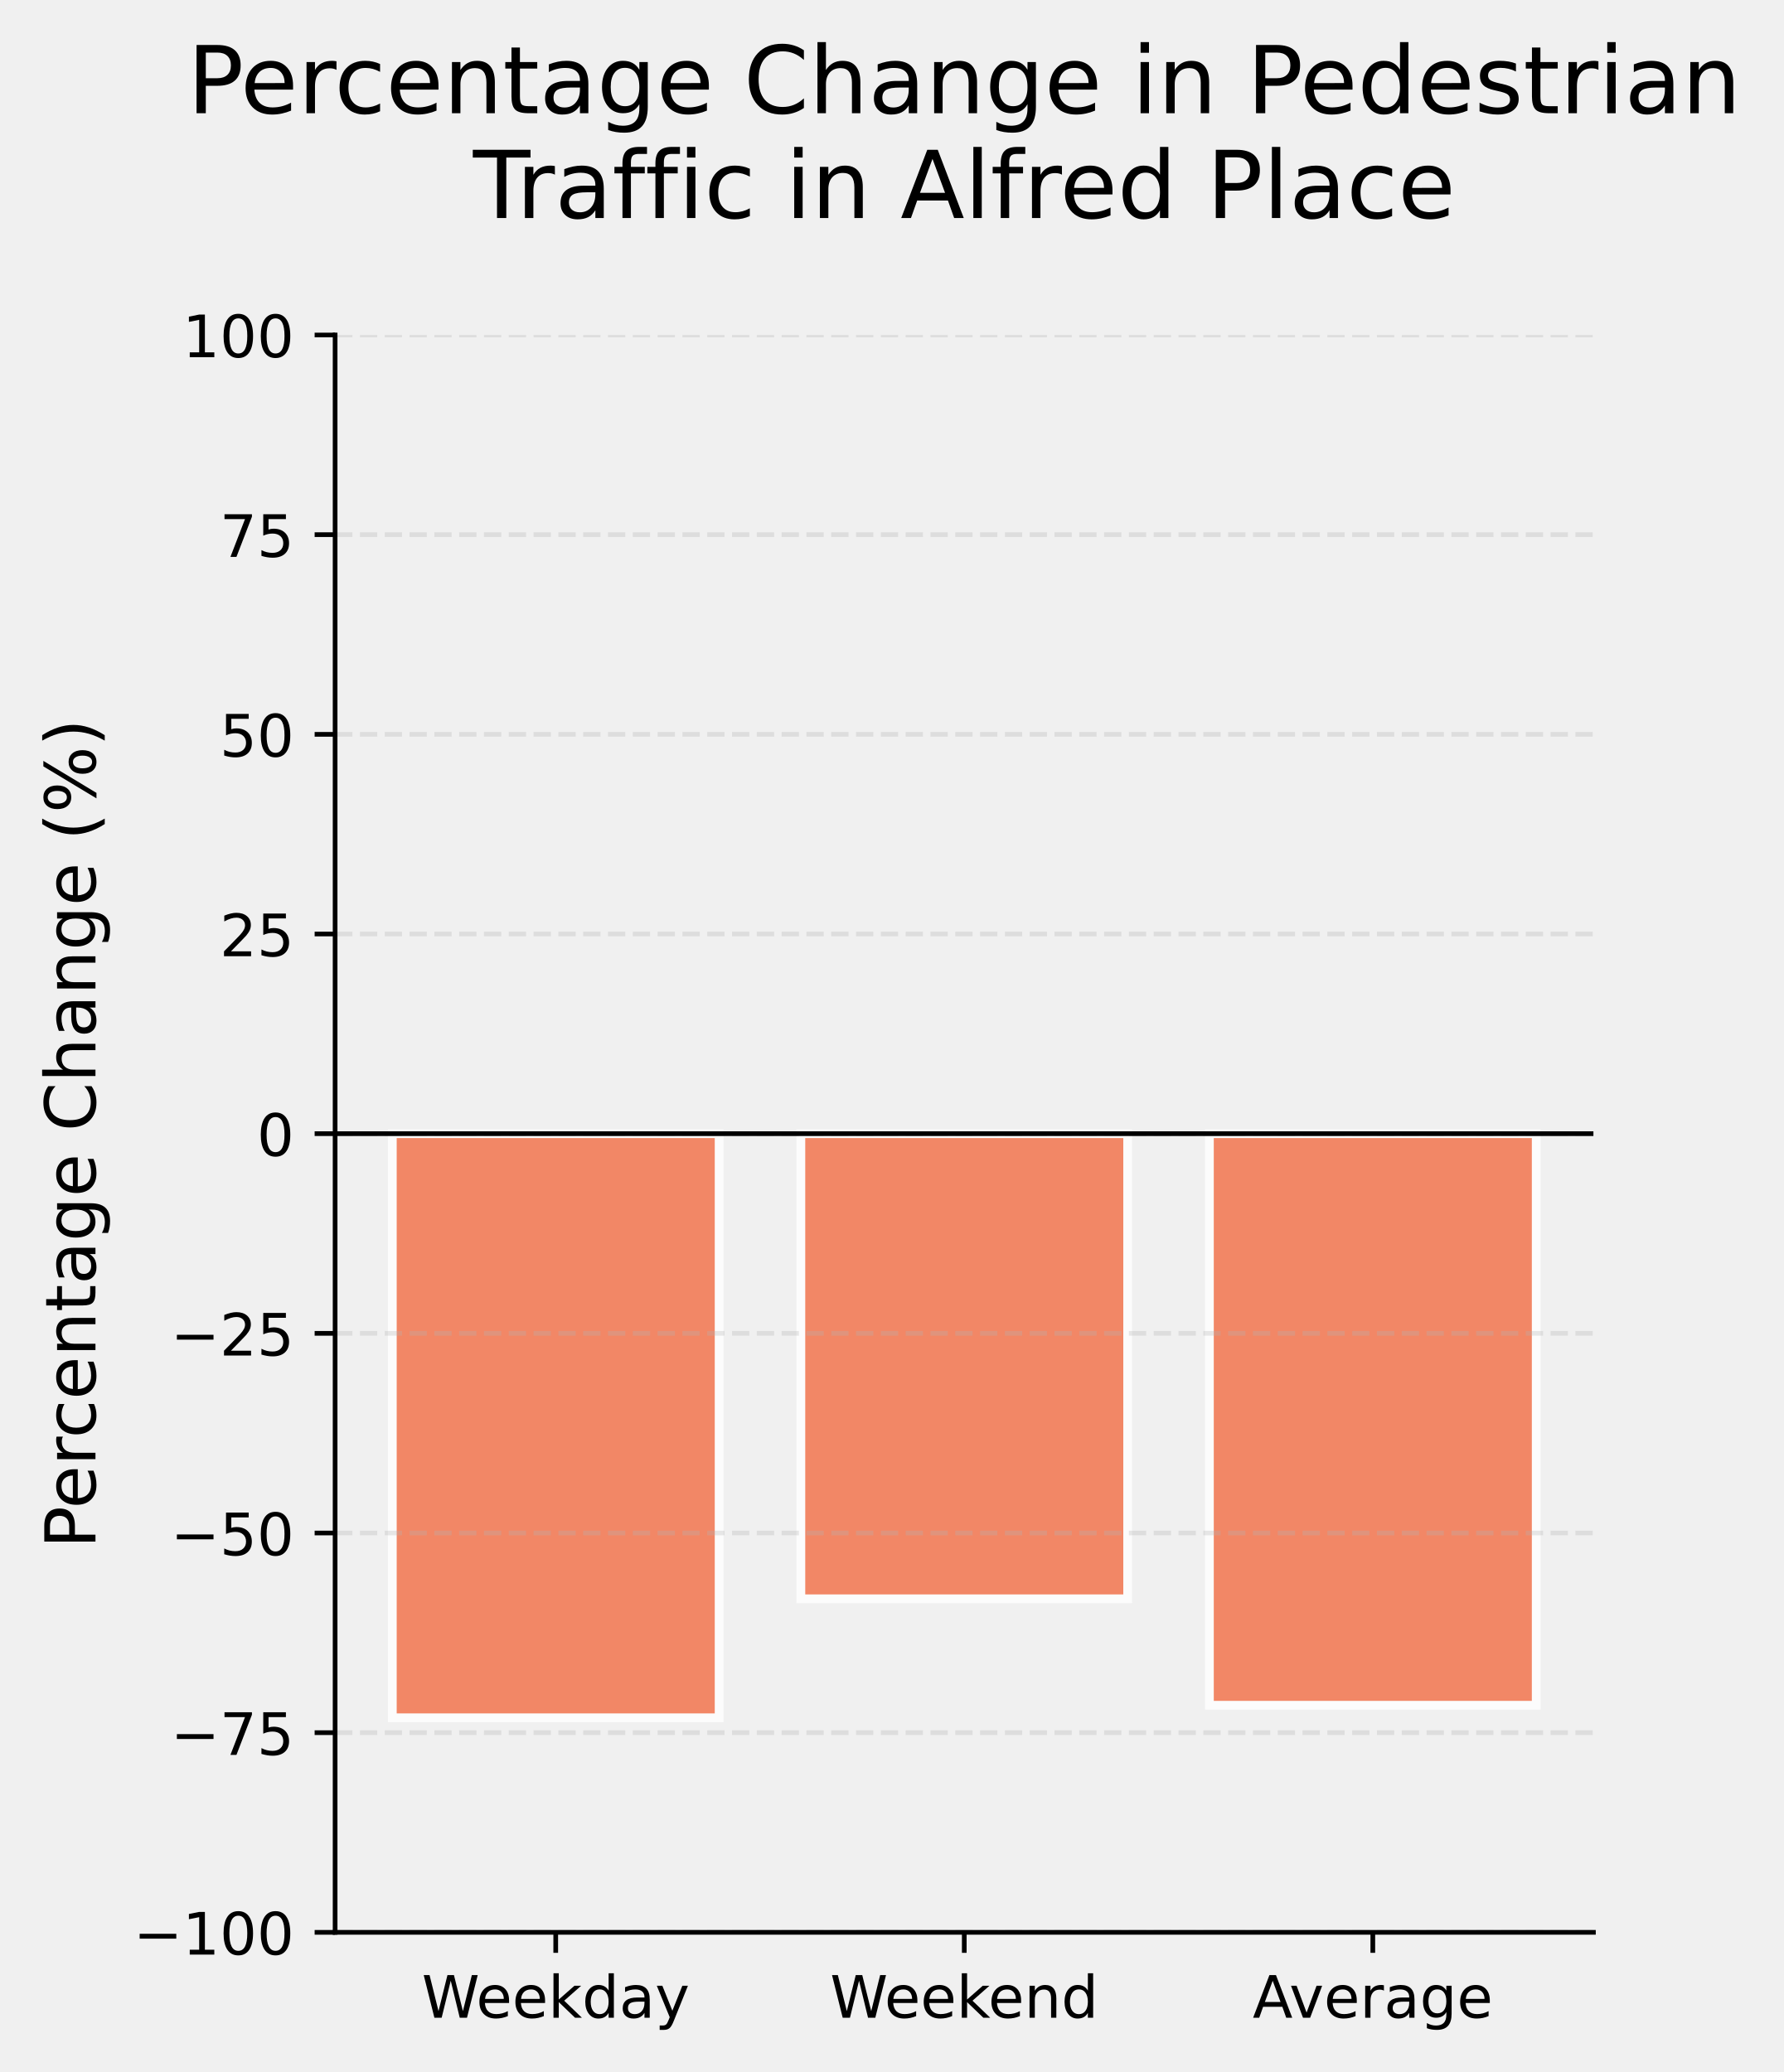
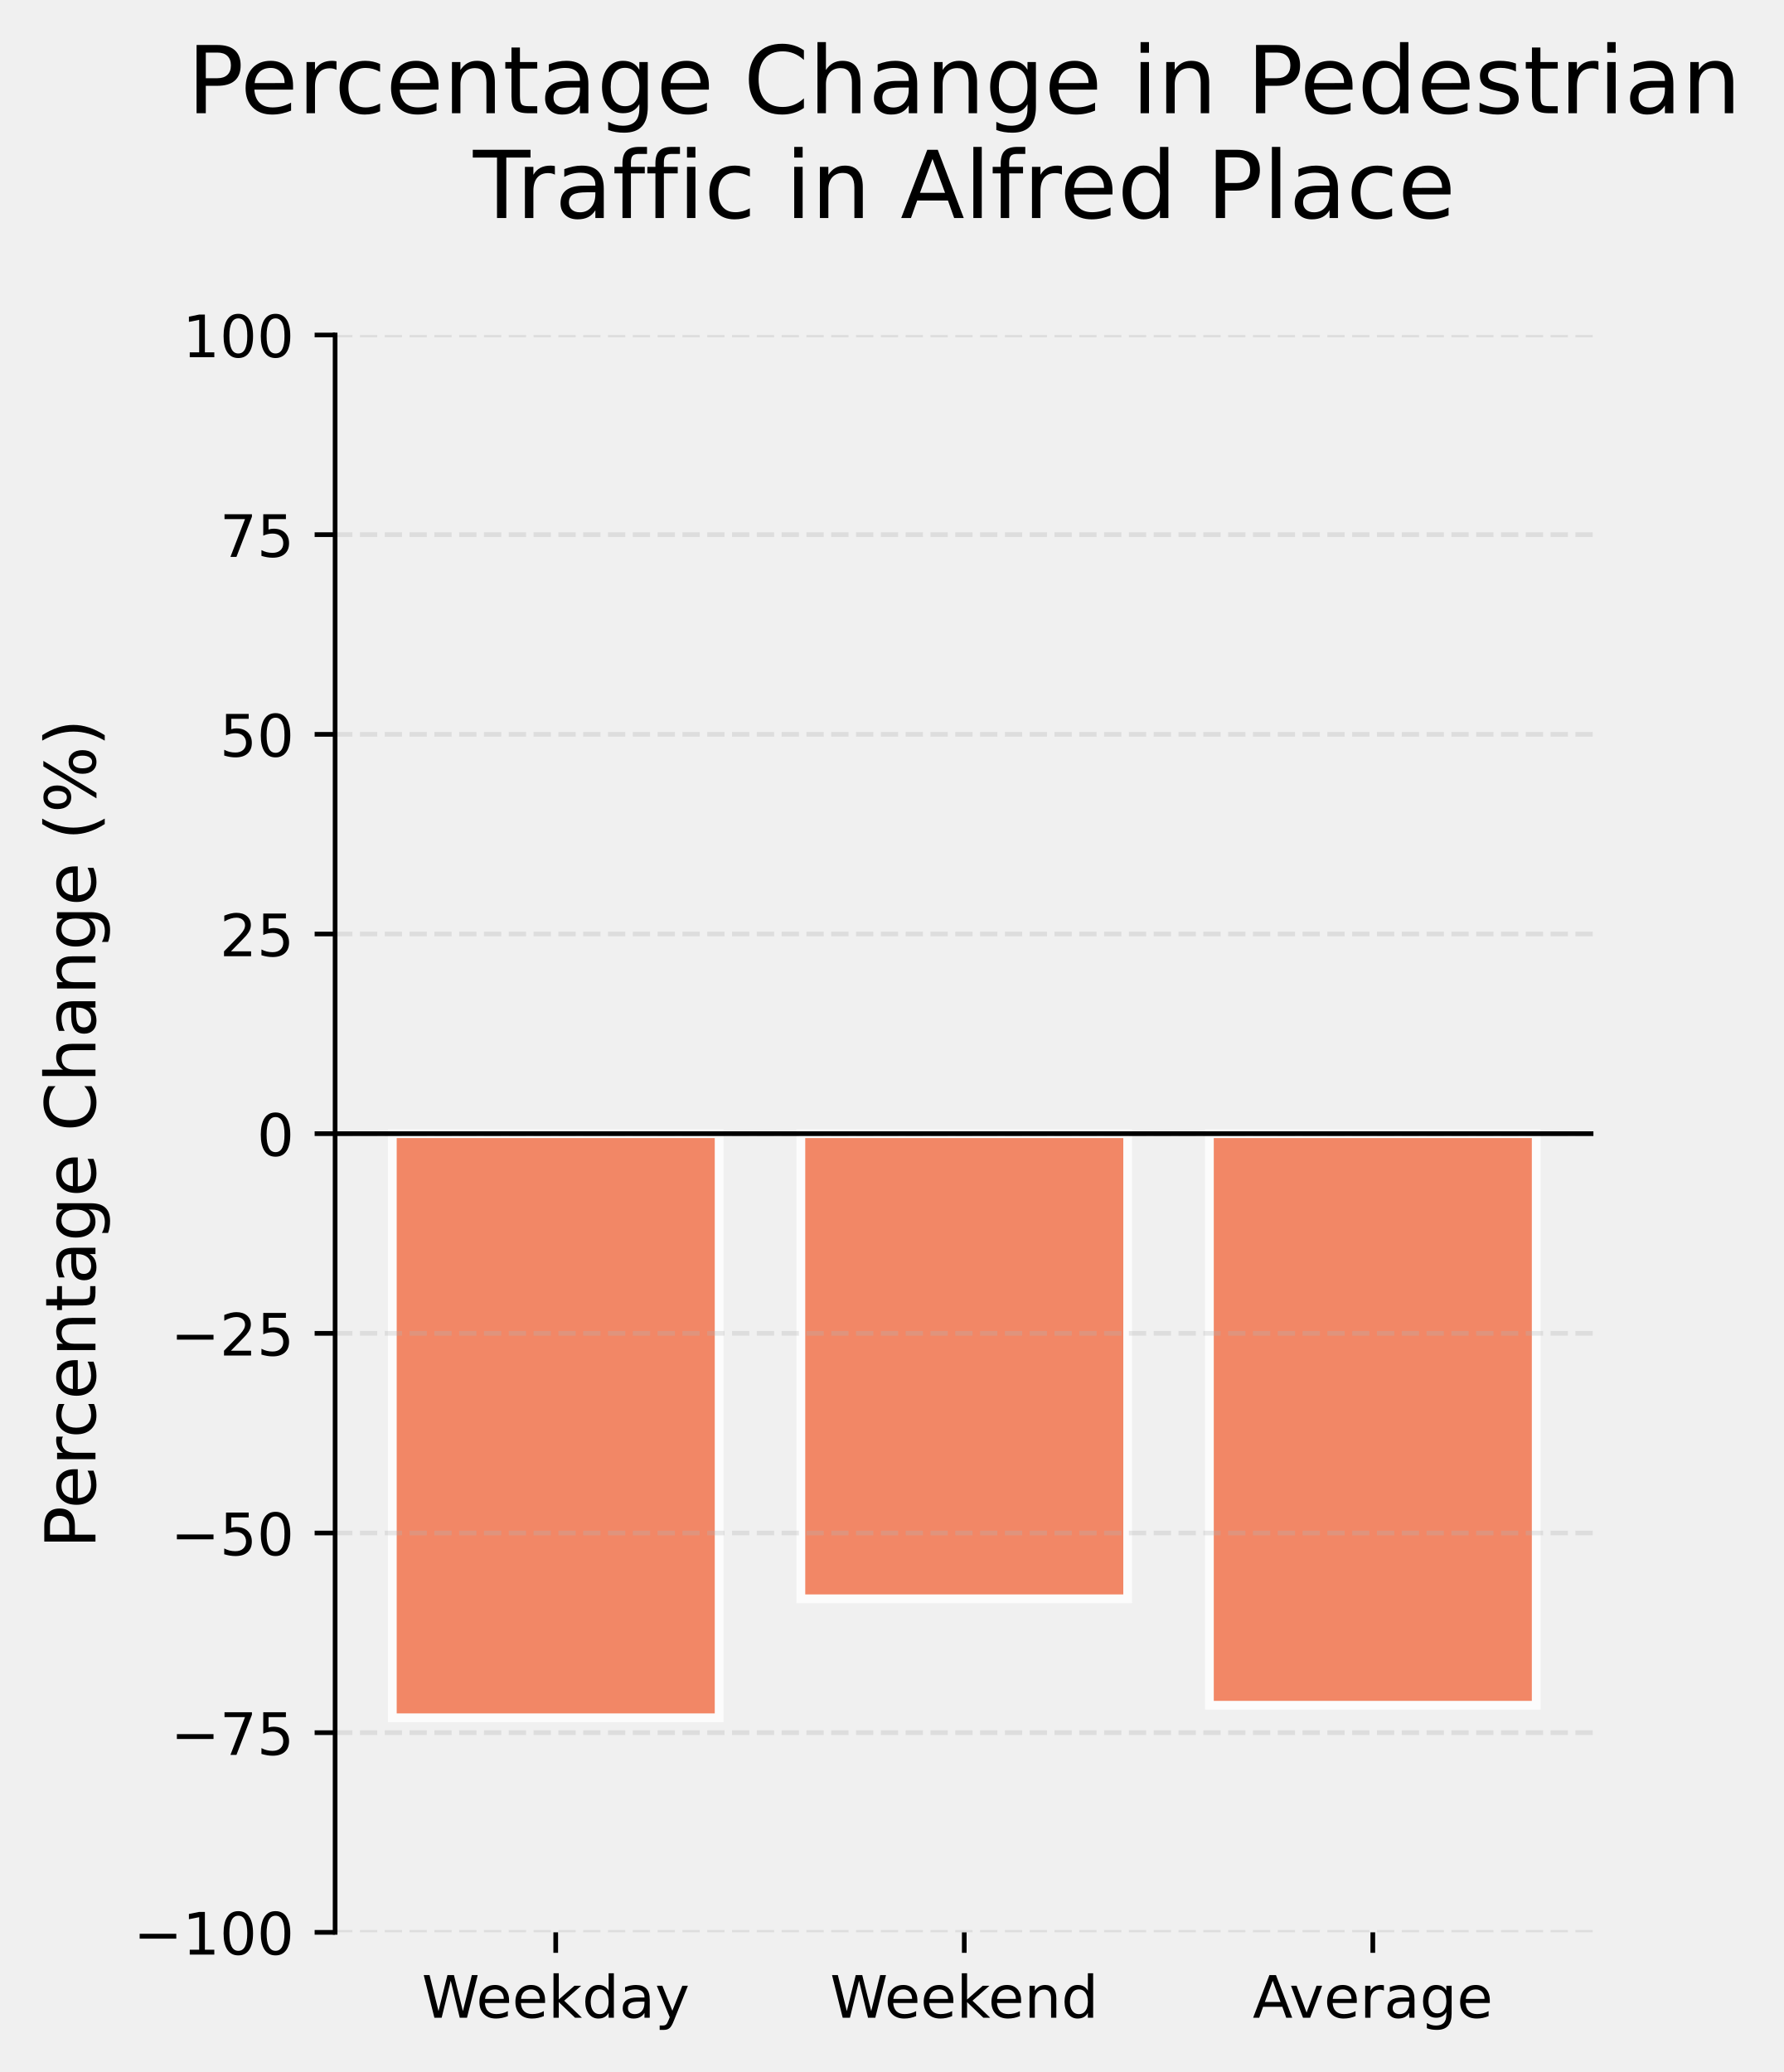
<svg xmlns="http://www.w3.org/2000/svg" xmlns:xlink="http://www.w3.org/1999/xlink" width="304.812pt" height="354.248pt" viewBox="0 0 304.812 354.248" version="1.1">
  <defs>
    <style type="text/css">*{stroke-linejoin: round; stroke-linecap: butt}</style>
  </defs>
  <g id="figure_1">
    <g id="patch_1">
      <path d="M 0 354.248  L 304.812 354.248  L 304.812 0  L 0 0  L 0 354.248  z " style="fill: none" />
    </g>
    <g id="axes_1">
      <g id="patch_2">
        <path d="M 57.281 330.37  L 272.361 330.37  L 272.361 57.274  L 57.281 57.274  L 57.281 330.37  z " style="fill: none" />
      </g>
      <g id="patch_3">
-         <path d="M 67.057 193.822  L 122.922 193.822  L 122.922 293.69  L 67.057 293.69  z " clip-path="url(#pf66adc0261)" style="fill: #f36d43; opacity: 0.8; stroke: #ffffff; stroke-width: 1.5; stroke-linejoin: miter" />
+         <path d="M 67.057 193.822  L 122.922 193.822  L 122.922 293.69  L 67.057 293.69  z " clip-path="url(#pbfdce438bc)" style="fill: #f36d43; opacity: 0.8; stroke: #ffffff; stroke-width: 1.5; stroke-linejoin: miter" />
      </g>
      <g id="patch_4">
-         <path d="M 136.888 193.822  L 192.753 193.822  L 192.753 273.346  L 136.888 273.346  z " clip-path="url(#pf66adc0261)" style="fill: #f36d43; opacity: 0.8; stroke: #ffffff; stroke-width: 1.5; stroke-linejoin: miter" />
+         <path d="M 136.888 193.822  L 192.753 193.822  L 192.753 273.346  L 136.888 273.346  z " clip-path="url(#pbfdce438bc)" style="fill: #f36d43; opacity: 0.8; stroke: #ffffff; stroke-width: 1.5; stroke-linejoin: miter" />
      </g>
      <g id="patch_5">
-         <path d="M 206.72 193.822  L 262.585 193.822  L 262.585 291.548  L 206.72 291.548  z " clip-path="url(#pf66adc0261)" style="fill: #f36d43; opacity: 0.8; stroke: #ffffff; stroke-width: 1.5; stroke-linejoin: miter" />
+         <path d="M 206.72 193.822  L 262.585 193.822  L 262.585 291.548  L 206.72 291.548  z " clip-path="url(#pbfdce438bc)" style="fill: #f36d43; opacity: 0.8; stroke: #ffffff; stroke-width: 1.5; stroke-linejoin: miter" />
      </g>
      <g id="matplotlib.axis_1">
        <g id="xtick_1">
          <g id="line2d_1">
            <defs>
-               <path id="mc193b5beea" d="M 0 0  L 0 3.5  " style="stroke: #000000; stroke-width: 0.8" />
+               <path id="m693cb2dfdc" d="M 0 0  L 0 3.5  " style="stroke: #000000; stroke-width: 0.8" />
            </defs>
            <g>
-               <use xlink:href="#mc193b5beea" x="94.99" y="330.37" style="stroke: #000000; stroke-width: 0.8" />
+               <use xlink:href="#m693cb2dfdc" x="94.99" y="330.37" style="stroke: #000000; stroke-width: 0.8" />
            </g>
          </g>
          <g id="text_1">
            <g transform="translate(72.09368 344.9684) scale(0.1 -0.1)">
              <defs>
                <path id="DejaVuSans-57" d="M 213 4666  L 850 4666  L 1831 722  L 2809 4666  L 3519 4666  L 4500 722  L 5478 4666  L 6119 4666  L 4947 0  L 4153 0  L 3169 4050  L 2175 0  L 1381 0  L 213 4666  z " transform="scale(0.015625)" />
                <path id="DejaVuSans-65" d="M 3597 1894  L 3597 1613  L 953 1613  Q 991 1019 1311 708  Q 1631 397 2203 397  Q 2534 397 2845 478  Q 3156 559 3463 722  L 3463 178  Q 3153 47 2828 -22  Q 2503 -91 2169 -91  Q 1331 -91 842 396  Q 353 884 353 1716  Q 353 2575 817 3079  Q 1281 3584 2069 3584  Q 2775 3584 3186 3129  Q 3597 2675 3597 1894  z M 3022 2063  Q 3016 2534 2758 2815  Q 2500 3097 2075 3097  Q 1594 3097 1305 2825  Q 1016 2553 972 2059  L 3022 2063  z " transform="scale(0.015625)" />
                <path id="DejaVuSans-6b" d="M 581 4863  L 1159 4863  L 1159 1991  L 2875 3500  L 3609 3500  L 1753 1863  L 3688 0  L 2938 0  L 1159 1709  L 1159 0  L 581 0  L 581 4863  z " transform="scale(0.015625)" />
                <path id="DejaVuSans-64" d="M 2906 2969  L 2906 4863  L 3481 4863  L 3481 0  L 2906 0  L 2906 525  Q 2725 213 2448 61  Q 2172 -91 1784 -91  Q 1150 -91 751 415  Q 353 922 353 1747  Q 353 2572 751 3078  Q 1150 3584 1784 3584  Q 2172 3584 2448 3432  Q 2725 3281 2906 2969  z M 947 1747  Q 947 1113 1208 752  Q 1469 391 1925 391  Q 2381 391 2643 752  Q 2906 1113 2906 1747  Q 2906 2381 2643 2742  Q 2381 3103 1925 3103  Q 1469 3103 1208 2742  Q 947 2381 947 1747  z " transform="scale(0.015625)" />
                <path id="DejaVuSans-61" d="M 2194 1759  Q 1497 1759 1228 1600  Q 959 1441 959 1056  Q 959 750 1161 570  Q 1363 391 1709 391  Q 2188 391 2477 730  Q 2766 1069 2766 1631  L 2766 1759  L 2194 1759  z M 3341 1997  L 3341 0  L 2766 0  L 2766 531  Q 2569 213 2275 61  Q 1981 -91 1556 -91  Q 1019 -91 701 211  Q 384 513 384 1019  Q 384 1609 779 1909  Q 1175 2209 1959 2209  L 2766 2209  L 2766 2266  Q 2766 2663 2505 2880  Q 2244 3097 1772 3097  Q 1472 3097 1187 3025  Q 903 2953 641 2809  L 641 3341  Q 956 3463 1253 3523  Q 1550 3584 1831 3584  Q 2591 3584 2966 3190  Q 3341 2797 3341 1997  z " transform="scale(0.015625)" />
                <path id="DejaVuSans-79" d="M 2059 -325  Q 1816 -950 1584 -1140  Q 1353 -1331 966 -1331  L 506 -1331  L 506 -850  L 844 -850  Q 1081 -850 1212 -737  Q 1344 -625 1503 -206  L 1606 56  L 191 3500  L 800 3500  L 1894 763  L 2988 3500  L 3597 3500  L 2059 -325  z " transform="scale(0.015625)" />
              </defs>
              <use xlink:href="#DejaVuSans-57" />
              <use xlink:href="#DejaVuSans-65" transform="translate(93.00195 0)" />
              <use xlink:href="#DejaVuSans-65" transform="translate(154.5254 0)" />
              <use xlink:href="#DejaVuSans-6b" transform="translate(216.0488 0)" />
              <use xlink:href="#DejaVuSans-64" transform="translate(273.959 0)" />
              <use xlink:href="#DejaVuSans-61" transform="translate(337.4355 0)" />
              <use xlink:href="#DejaVuSans-79" transform="translate(398.7148 0)" />
            </g>
          </g>
        </g>
        <g id="xtick_2">
          <g id="line2d_2">
            <g>
-               <use xlink:href="#mc193b5beea" x="164.821" y="330.37" style="stroke: #000000; stroke-width: 0.8" />
+               <use xlink:href="#m693cb2dfdc" x="164.821" y="330.37" style="stroke: #000000; stroke-width: 0.8" />
            </g>
          </g>
          <g id="text_2">
            <g transform="translate(141.8842 344.9684) scale(0.1 -0.1)">
              <defs>
                <path id="DejaVuSans-6e" d="M 3513 2113  L 3513 0  L 2938 0  L 2938 2094  Q 2938 2591 2744 2837  Q 2550 3084 2163 3084  Q 1697 3084 1428 2787  Q 1159 2491 1159 1978  L 1159 0  L 581 0  L 581 3500  L 1159 3500  L 1159 2956  Q 1366 3272 1645 3428  Q 1925 3584 2291 3584  Q 2894 3584 3203 3211  Q 3513 2838 3513 2113  z " transform="scale(0.015625)" />
              </defs>
              <use xlink:href="#DejaVuSans-57" />
              <use xlink:href="#DejaVuSans-65" transform="translate(93.00195 0)" />
              <use xlink:href="#DejaVuSans-65" transform="translate(154.5254 0)" />
              <use xlink:href="#DejaVuSans-6b" transform="translate(216.0488 0)" />
              <use xlink:href="#DejaVuSans-65" transform="translate(270.334 0)" />
              <use xlink:href="#DejaVuSans-6e" transform="translate(331.8574 0)" />
              <use xlink:href="#DejaVuSans-64" transform="translate(395.2363 0)" />
            </g>
          </g>
        </g>
        <g id="xtick_3">
          <g id="line2d_3">
            <g>
-               <use xlink:href="#mc193b5beea" x="234.652" y="330.37" style="stroke: #000000; stroke-width: 0.8" />
+               <use xlink:href="#m693cb2dfdc" x="234.652" y="330.37" style="stroke: #000000; stroke-width: 0.8" />
            </g>
          </g>
          <g id="text_3">
            <g transform="translate(214.1193 344.9684) scale(0.1 -0.1)">
              <defs>
                <path id="DejaVuSans-41" d="M 2188 4044  L 1331 1722  L 3047 1722  L 2188 4044  z M 1831 4666  L 2547 4666  L 4325 0  L 3669 0  L 3244 1197  L 1141 1197  L 716 0  L 50 0  L 1831 4666  z " transform="scale(0.015625)" />
                <path id="DejaVuSans-76" d="M 191 3500  L 800 3500  L 1894 563  L 2988 3500  L 3597 3500  L 2284 0  L 1503 0  L 191 3500  z " transform="scale(0.015625)" />
                <path id="DejaVuSans-72" d="M 2631 2963  Q 2534 3019 2420 3045  Q 2306 3072 2169 3072  Q 1681 3072 1420 2755  Q 1159 2438 1159 1844  L 1159 0  L 581 0  L 581 3500  L 1159 3500  L 1159 2956  Q 1341 3275 1631 3429  Q 1922 3584 2338 3584  Q 2397 3584 2469 3576  Q 2541 3569 2628 3553  L 2631 2963  z " transform="scale(0.015625)" />
                <path id="DejaVuSans-67" d="M 2906 1791  Q 2906 2416 2648 2759  Q 2391 3103 1925 3103  Q 1463 3103 1205 2759  Q 947 2416 947 1791  Q 947 1169 1205 825  Q 1463 481 1925 481  Q 2391 481 2648 825  Q 2906 1169 2906 1791  z M 3481 434  Q 3481 -459 3084 -895  Q 2688 -1331 1869 -1331  Q 1566 -1331 1297 -1286  Q 1028 -1241 775 -1147  L 775 -588  Q 1028 -725 1275 -790  Q 1522 -856 1778 -856  Q 2344 -856 2625 -561  Q 2906 -266 2906 331  L 2906 616  Q 2728 306 2450 153  Q 2172 0 1784 0  Q 1141 0 747 490  Q 353 981 353 1791  Q 353 2603 747 3093  Q 1141 3584 1784 3584  Q 2172 3584 2450 3431  Q 2728 3278 2906 2969  L 2906 3500  L 3481 3500  L 3481 434  z " transform="scale(0.015625)" />
              </defs>
              <use xlink:href="#DejaVuSans-41" />
              <use xlink:href="#DejaVuSans-76" transform="translate(62.5332 0)" />
              <use xlink:href="#DejaVuSans-65" transform="translate(121.7129 0)" />
              <use xlink:href="#DejaVuSans-72" transform="translate(183.2363 0)" />
              <use xlink:href="#DejaVuSans-61" transform="translate(224.3496 0)" />
              <use xlink:href="#DejaVuSans-67" transform="translate(285.6289 0)" />
              <use xlink:href="#DejaVuSans-65" transform="translate(349.1055 0)" />
            </g>
          </g>
        </g>
      </g>
      <g id="matplotlib.axis_2">
        <g id="ytick_1">
          <g id="line2d_4">
-             <path d="M 57.281 330.37  L 272.361 330.37  " clip-path="url(#pf66adc0261)" style="fill: none; stroke-dasharray: 2.96,1.28; stroke-dashoffset: 0; stroke: #b0b0b0; stroke-opacity: 0.3; stroke-width: 0.8" />
+             <path d="M 57.281 330.37  L 272.361 330.37  " clip-path="url(#pbfdce438bc)" style="fill: none; stroke-dasharray: 2.96,1.28; stroke-dashoffset: 0; stroke: #b0b0b0; stroke-opacity: 0.3; stroke-width: 0.8" />
          </g>
          <g id="line2d_5">
            <defs>
-               <path id="maff945641f" d="M 0 0  L -3.5 0  " style="stroke: #000000; stroke-width: 0.8" />
+               <path id="mf4e5be7bed" d="M 0 0  L -3.5 0  " style="stroke: #000000; stroke-width: 0.8" />
            </defs>
            <g>
-               <use xlink:href="#maff945641f" x="57.281" y="330.37" style="stroke: #000000; stroke-width: 0.8" />
+               <use xlink:href="#mf4e5be7bed" x="57.281" y="330.37" style="stroke: #000000; stroke-width: 0.8" />
            </g>
          </g>
          <g id="text_4">
            <g transform="translate(22.81375 334.1692) scale(0.1 -0.1)">
              <defs>
                <path id="DejaVuSans-2212" d="M 678 2272  L 4684 2272  L 4684 1741  L 678 1741  L 678 2272  z " transform="scale(0.015625)" />
                <path id="DejaVuSans-31" d="M 794 531  L 1825 531  L 1825 4091  L 703 3866  L 703 4441  L 1819 4666  L 2450 4666  L 2450 531  L 3481 531  L 3481 0  L 794 0  L 794 531  z " transform="scale(0.015625)" />
                <path id="DejaVuSans-30" d="M 2034 4250  Q 1547 4250 1301 3770  Q 1056 3291 1056 2328  Q 1056 1369 1301 889  Q 1547 409 2034 409  Q 2525 409 2770 889  Q 3016 1369 3016 2328  Q 3016 3291 2770 3770  Q 2525 4250 2034 4250  z M 2034 4750  Q 2819 4750 3233 4129  Q 3647 3509 3647 2328  Q 3647 1150 3233 529  Q 2819 -91 2034 -91  Q 1250 -91 836 529  Q 422 1150 422 2328  Q 422 3509 836 4129  Q 1250 4750 2034 4750  z " transform="scale(0.015625)" />
              </defs>
              <use xlink:href="#DejaVuSans-2212" />
              <use xlink:href="#DejaVuSans-31" transform="translate(83.78906 0)" />
              <use xlink:href="#DejaVuSans-30" transform="translate(147.4121 0)" />
              <use xlink:href="#DejaVuSans-30" transform="translate(211.0352 0)" />
            </g>
          </g>
        </g>
        <g id="ytick_2">
          <g id="line2d_6">
-             <path d="M 57.281 296.233  L 272.361 296.233  " clip-path="url(#pf66adc0261)" style="fill: none; stroke-dasharray: 2.96,1.28; stroke-dashoffset: 0; stroke: #b0b0b0; stroke-opacity: 0.3; stroke-width: 0.8" />
+             <path d="M 57.281 296.233  L 272.361 296.233  " clip-path="url(#pbfdce438bc)" style="fill: none; stroke-dasharray: 2.96,1.28; stroke-dashoffset: 0; stroke: #b0b0b0; stroke-opacity: 0.3; stroke-width: 0.8" />
          </g>
          <g id="line2d_7">
            <g>
-               <use xlink:href="#maff945641f" x="57.281" y="296.233" style="stroke: #000000; stroke-width: 0.8" />
+               <use xlink:href="#mf4e5be7bed" x="57.281" y="296.233" style="stroke: #000000; stroke-width: 0.8" />
            </g>
          </g>
          <g id="text_5">
            <g transform="translate(29.17625 300.0322) scale(0.1 -0.1)">
              <defs>
                <path id="DejaVuSans-37" d="M 525 4666  L 3525 4666  L 3525 4397  L 1831 0  L 1172 0  L 2766 4134  L 525 4134  L 525 4666  z " transform="scale(0.015625)" />
                <path id="DejaVuSans-35" d="M 691 4666  L 3169 4666  L 3169 4134  L 1269 4134  L 1269 2991  Q 1406 3038 1543 3061  Q 1681 3084 1819 3084  Q 2600 3084 3056 2656  Q 3513 2228 3513 1497  Q 3513 744 3044 326  Q 2575 -91 1722 -91  Q 1428 -91 1123 -41  Q 819 9 494 109  L 494 744  Q 775 591 1075 516  Q 1375 441 1709 441  Q 2250 441 2565 725  Q 2881 1009 2881 1497  Q 2881 1984 2565 2268  Q 2250 2553 1709 2553  Q 1456 2553 1204 2497  Q 953 2441 691 2322  L 691 4666  z " transform="scale(0.015625)" />
              </defs>
              <use xlink:href="#DejaVuSans-2212" />
              <use xlink:href="#DejaVuSans-37" transform="translate(83.78906 0)" />
              <use xlink:href="#DejaVuSans-35" transform="translate(147.4121 0)" />
            </g>
          </g>
        </g>
        <g id="ytick_3">
          <g id="line2d_8">
-             <path d="M 57.281 262.096  L 272.361 262.096  " clip-path="url(#pf66adc0261)" style="fill: none; stroke-dasharray: 2.96,1.28; stroke-dashoffset: 0; stroke: #b0b0b0; stroke-opacity: 0.3; stroke-width: 0.8" />
+             <path d="M 57.281 262.096  L 272.361 262.096  " clip-path="url(#pbfdce438bc)" style="fill: none; stroke-dasharray: 2.96,1.28; stroke-dashoffset: 0; stroke: #b0b0b0; stroke-opacity: 0.3; stroke-width: 0.8" />
          </g>
          <g id="line2d_9">
            <g>
-               <use xlink:href="#maff945641f" x="57.281" y="262.096" style="stroke: #000000; stroke-width: 0.8" />
+               <use xlink:href="#mf4e5be7bed" x="57.281" y="262.096" style="stroke: #000000; stroke-width: 0.8" />
            </g>
          </g>
          <g id="text_6">
            <g transform="translate(29.17625 265.8952) scale(0.1 -0.1)">
              <use xlink:href="#DejaVuSans-2212" />
              <use xlink:href="#DejaVuSans-35" transform="translate(83.78906 0)" />
              <use xlink:href="#DejaVuSans-30" transform="translate(147.4121 0)" />
            </g>
          </g>
        </g>
        <g id="ytick_4">
          <g id="line2d_10">
-             <path d="M 57.281 227.959  L 272.361 227.959  " clip-path="url(#pf66adc0261)" style="fill: none; stroke-dasharray: 2.96,1.28; stroke-dashoffset: 0; stroke: #b0b0b0; stroke-opacity: 0.3; stroke-width: 0.8" />
+             <path d="M 57.281 227.959  L 272.361 227.959  " clip-path="url(#pbfdce438bc)" style="fill: none; stroke-dasharray: 2.96,1.28; stroke-dashoffset: 0; stroke: #b0b0b0; stroke-opacity: 0.3; stroke-width: 0.8" />
          </g>
          <g id="line2d_11">
            <g>
-               <use xlink:href="#maff945641f" x="57.281" y="227.959" style="stroke: #000000; stroke-width: 0.8" />
+               <use xlink:href="#mf4e5be7bed" x="57.281" y="227.959" style="stroke: #000000; stroke-width: 0.8" />
            </g>
          </g>
          <g id="text_7">
            <g transform="translate(29.17625 231.7582) scale(0.1 -0.1)">
              <defs>
                <path id="DejaVuSans-32" d="M 1228 531  L 3431 531  L 3431 0  L 469 0  L 469 531  Q 828 903 1448 1529  Q 2069 2156 2228 2338  Q 2531 2678 2651 2914  Q 2772 3150 2772 3378  Q 2772 3750 2511 3984  Q 2250 4219 1831 4219  Q 1534 4219 1204 4116  Q 875 4013 500 3803  L 500 4441  Q 881 4594 1212 4672  Q 1544 4750 1819 4750  Q 2544 4750 2975 4387  Q 3406 4025 3406 3419  Q 3406 3131 3298 2873  Q 3191 2616 2906 2266  Q 2828 2175 2409 1742  Q 1991 1309 1228 531  z " transform="scale(0.015625)" />
              </defs>
              <use xlink:href="#DejaVuSans-2212" />
              <use xlink:href="#DejaVuSans-32" transform="translate(83.78906 0)" />
              <use xlink:href="#DejaVuSans-35" transform="translate(147.4121 0)" />
            </g>
          </g>
        </g>
        <g id="ytick_5">
          <g id="line2d_12">
-             <path d="M 57.281 193.822  L 272.361 193.822  " clip-path="url(#pf66adc0261)" style="fill: none; stroke-dasharray: 2.96,1.28; stroke-dashoffset: 0; stroke: #b0b0b0; stroke-opacity: 0.3; stroke-width: 0.8" />
+             <path d="M 57.281 193.822  L 272.361 193.822  " clip-path="url(#pbfdce438bc)" style="fill: none; stroke-dasharray: 2.96,1.28; stroke-dashoffset: 0; stroke: #b0b0b0; stroke-opacity: 0.3; stroke-width: 0.8" />
          </g>
          <g id="line2d_13">
            <g>
-               <use xlink:href="#maff945641f" x="57.281" y="193.822" style="stroke: #000000; stroke-width: 0.8" />
+               <use xlink:href="#mf4e5be7bed" x="57.281" y="193.822" style="stroke: #000000; stroke-width: 0.8" />
            </g>
          </g>
          <g id="text_8">
            <g transform="translate(43.91844 197.6212) scale(0.1 -0.1)">
              <use xlink:href="#DejaVuSans-30" />
            </g>
          </g>
        </g>
        <g id="ytick_6">
          <g id="line2d_14">
-             <path d="M 57.281 159.685  L 272.361 159.685  " clip-path="url(#pf66adc0261)" style="fill: none; stroke-dasharray: 2.96,1.28; stroke-dashoffset: 0; stroke: #b0b0b0; stroke-opacity: 0.3; stroke-width: 0.8" />
+             <path d="M 57.281 159.685  L 272.361 159.685  " clip-path="url(#pbfdce438bc)" style="fill: none; stroke-dasharray: 2.96,1.28; stroke-dashoffset: 0; stroke: #b0b0b0; stroke-opacity: 0.3; stroke-width: 0.8" />
          </g>
          <g id="line2d_15">
            <g>
-               <use xlink:href="#maff945641f" x="57.281" y="159.685" style="stroke: #000000; stroke-width: 0.8" />
+               <use xlink:href="#mf4e5be7bed" x="57.281" y="159.685" style="stroke: #000000; stroke-width: 0.8" />
            </g>
          </g>
          <g id="text_9">
            <g transform="translate(37.55594 163.4842) scale(0.1 -0.1)">
              <use xlink:href="#DejaVuSans-32" />
              <use xlink:href="#DejaVuSans-35" transform="translate(63.62305 0)" />
            </g>
          </g>
        </g>
        <g id="ytick_7">
          <g id="line2d_16">
-             <path d="M 57.281 125.548  L 272.361 125.548  " clip-path="url(#pf66adc0261)" style="fill: none; stroke-dasharray: 2.96,1.28; stroke-dashoffset: 0; stroke: #b0b0b0; stroke-opacity: 0.3; stroke-width: 0.8" />
+             <path d="M 57.281 125.548  L 272.361 125.548  " clip-path="url(#pbfdce438bc)" style="fill: none; stroke-dasharray: 2.96,1.28; stroke-dashoffset: 0; stroke: #b0b0b0; stroke-opacity: 0.3; stroke-width: 0.8" />
          </g>
          <g id="line2d_17">
            <g>
-               <use xlink:href="#maff945641f" x="57.281" y="125.548" style="stroke: #000000; stroke-width: 0.8" />
+               <use xlink:href="#mf4e5be7bed" x="57.281" y="125.548" style="stroke: #000000; stroke-width: 0.8" />
            </g>
          </g>
          <g id="text_10">
            <g transform="translate(37.55594 129.3472) scale(0.1 -0.1)">
              <use xlink:href="#DejaVuSans-35" />
              <use xlink:href="#DejaVuSans-30" transform="translate(63.62305 0)" />
            </g>
          </g>
        </g>
        <g id="ytick_8">
          <g id="line2d_18">
-             <path d="M 57.281 91.411  L 272.361 91.411  " clip-path="url(#pf66adc0261)" style="fill: none; stroke-dasharray: 2.96,1.28; stroke-dashoffset: 0; stroke: #b0b0b0; stroke-opacity: 0.3; stroke-width: 0.8" />
+             <path d="M 57.281 91.411  L 272.361 91.411  " clip-path="url(#pbfdce438bc)" style="fill: none; stroke-dasharray: 2.96,1.28; stroke-dashoffset: 0; stroke: #b0b0b0; stroke-opacity: 0.3; stroke-width: 0.8" />
          </g>
          <g id="line2d_19">
            <g>
-               <use xlink:href="#maff945641f" x="57.281" y="91.411" style="stroke: #000000; stroke-width: 0.8" />
+               <use xlink:href="#mf4e5be7bed" x="57.281" y="91.411" style="stroke: #000000; stroke-width: 0.8" />
            </g>
          </g>
          <g id="text_11">
            <g transform="translate(37.55594 95.21022) scale(0.1 -0.1)">
              <use xlink:href="#DejaVuSans-37" />
              <use xlink:href="#DejaVuSans-35" transform="translate(63.62305 0)" />
            </g>
          </g>
        </g>
        <g id="ytick_9">
          <g id="line2d_20">
-             <path d="M 57.281 57.274  L 272.361 57.274  " clip-path="url(#pf66adc0261)" style="fill: none; stroke-dasharray: 2.96,1.28; stroke-dashoffset: 0; stroke: #b0b0b0; stroke-opacity: 0.3; stroke-width: 0.8" />
+             <path d="M 57.281 57.274  L 272.361 57.274  " clip-path="url(#pbfdce438bc)" style="fill: none; stroke-dasharray: 2.96,1.28; stroke-dashoffset: 0; stroke: #b0b0b0; stroke-opacity: 0.3; stroke-width: 0.8" />
          </g>
          <g id="line2d_21">
            <g>
-               <use xlink:href="#maff945641f" x="57.281" y="57.274" style="stroke: #000000; stroke-width: 0.8" />
+               <use xlink:href="#mf4e5be7bed" x="57.281" y="57.274" style="stroke: #000000; stroke-width: 0.8" />
            </g>
          </g>
          <g id="text_12">
            <g transform="translate(31.19344 61.07322) scale(0.1 -0.1)">
              <use xlink:href="#DejaVuSans-31" />
              <use xlink:href="#DejaVuSans-30" transform="translate(63.62305 0)" />
              <use xlink:href="#DejaVuSans-30" transform="translate(127.2461 0)" />
            </g>
          </g>
        </g>
        <g id="text_13">
          <g transform="translate(16.31812 264.7382) rotate(-90) scale(0.12 -0.12)">
            <defs>
              <path id="DejaVuSans-50" d="M 1259 4147  L 1259 2394  L 2053 2394  Q 2494 2394 2734 2622  Q 2975 2850 2975 3272  Q 2975 3691 2734 3919  Q 2494 4147 2053 4147  L 1259 4147  z M 628 4666  L 2053 4666  Q 2838 4666 3239 4311  Q 3641 3956 3641 3272  Q 3641 2581 3239 2228  Q 2838 1875 2053 1875  L 1259 1875  L 1259 0  L 628 0  L 628 4666  z " transform="scale(0.015625)" />
              <path id="DejaVuSans-63" d="M 3122 3366  L 3122 2828  Q 2878 2963 2633 3030  Q 2388 3097 2138 3097  Q 1578 3097 1268 2742  Q 959 2388 959 1747  Q 959 1106 1268 751  Q 1578 397 2138 397  Q 2388 397 2633 464  Q 2878 531 3122 666  L 3122 134  Q 2881 22 2623 -34  Q 2366 -91 2075 -91  Q 1284 -91 818 406  Q 353 903 353 1747  Q 353 2603 823 3093  Q 1294 3584 2113 3584  Q 2378 3584 2631 3529  Q 2884 3475 3122 3366  z " transform="scale(0.015625)" />
              <path id="DejaVuSans-74" d="M 1172 4494  L 1172 3500  L 2356 3500  L 2356 3053  L 1172 3053  L 1172 1153  Q 1172 725 1289 603  Q 1406 481 1766 481  L 2356 481  L 2356 0  L 1766 0  Q 1100 0 847 248  Q 594 497 594 1153  L 594 3053  L 172 3053  L 172 3500  L 594 3500  L 594 4494  L 1172 4494  z " transform="scale(0.015625)" />
              <path id="DejaVuSans-20" transform="scale(0.015625)" />
              <path id="DejaVuSans-43" d="M 4122 4306  L 4122 3641  Q 3803 3938 3442 4084  Q 3081 4231 2675 4231  Q 1875 4231 1450 3742  Q 1025 3253 1025 2328  Q 1025 1406 1450 917  Q 1875 428 2675 428  Q 3081 428 3442 575  Q 3803 722 4122 1019  L 4122 359  Q 3791 134 3420 21  Q 3050 -91 2638 -91  Q 1578 -91 968 557  Q 359 1206 359 2328  Q 359 3453 968 4101  Q 1578 4750 2638 4750  Q 3056 4750 3426 4639  Q 3797 4528 4122 4306  z " transform="scale(0.015625)" />
              <path id="DejaVuSans-68" d="M 3513 2113  L 3513 0  L 2938 0  L 2938 2094  Q 2938 2591 2744 2837  Q 2550 3084 2163 3084  Q 1697 3084 1428 2787  Q 1159 2491 1159 1978  L 1159 0  L 581 0  L 581 4863  L 1159 4863  L 1159 2956  Q 1366 3272 1645 3428  Q 1925 3584 2291 3584  Q 2894 3584 3203 3211  Q 3513 2838 3513 2113  z " transform="scale(0.015625)" />
              <path id="DejaVuSans-28" d="M 1984 4856  Q 1566 4138 1362 3434  Q 1159 2731 1159 2009  Q 1159 1288 1364 580  Q 1569 -128 1984 -844  L 1484 -844  Q 1016 -109 783 600  Q 550 1309 550 2009  Q 550 2706 781 3412  Q 1013 4119 1484 4856  L 1984 4856  z " transform="scale(0.015625)" />
              <path id="DejaVuSans-25" d="M 4653 2053  Q 4381 2053 4226 1822  Q 4072 1591 4072 1178  Q 4072 772 4226 539  Q 4381 306 4653 306  Q 4919 306 5073 539  Q 5228 772 5228 1178  Q 5228 1588 5073 1820  Q 4919 2053 4653 2053  z M 4653 2450  Q 5147 2450 5437 2106  Q 5728 1763 5728 1178  Q 5728 594 5436 251  Q 5144 -91 4653 -91  Q 4153 -91 3862 251  Q 3572 594 3572 1178  Q 3572 1766 3864 2108  Q 4156 2450 4653 2450  z M 1428 4353  Q 1159 4353 1004 4120  Q 850 3888 850 3481  Q 850 3069 1003 2837  Q 1156 2606 1428 2606  Q 1700 2606 1854 2837  Q 2009 3069 2009 3481  Q 2009 3884 1853 4118  Q 1697 4353 1428 4353  z M 4250 4750  L 4750 4750  L 1831 -91  L 1331 -91  L 4250 4750  z M 1428 4750  Q 1922 4750 2215 4408  Q 2509 4066 2509 3481  Q 2509 2891 2217 2550  Q 1925 2209 1428 2209  Q 931 2209 642 2551  Q 353 2894 353 3481  Q 353 4063 643 4406  Q 934 4750 1428 4750  z " transform="scale(0.015625)" />
              <path id="DejaVuSans-29" d="M 513 4856  L 1013 4856  Q 1481 4119 1714 3412  Q 1947 2706 1947 2009  Q 1947 1309 1714 600  Q 1481 -109 1013 -844  L 513 -844  Q 928 -128 1133 580  Q 1338 1288 1338 2009  Q 1338 2731 1133 3434  Q 928 4138 513 4856  z " transform="scale(0.015625)" />
            </defs>
            <use xlink:href="#DejaVuSans-50" />
            <use xlink:href="#DejaVuSans-65" transform="translate(56.67773 0)" />
            <use xlink:href="#DejaVuSans-72" transform="translate(118.2012 0)" />
            <use xlink:href="#DejaVuSans-63" transform="translate(157.0645 0)" />
            <use xlink:href="#DejaVuSans-65" transform="translate(212.0449 0)" />
            <use xlink:href="#DejaVuSans-6e" transform="translate(273.5684 0)" />
            <use xlink:href="#DejaVuSans-74" transform="translate(336.9473 0)" />
            <use xlink:href="#DejaVuSans-61" transform="translate(376.1562 0)" />
            <use xlink:href="#DejaVuSans-67" transform="translate(437.4355 0)" />
            <use xlink:href="#DejaVuSans-65" transform="translate(500.9121 0)" />
            <use xlink:href="#DejaVuSans-20" transform="translate(562.4355 0)" />
            <use xlink:href="#DejaVuSans-43" transform="translate(594.2227 0)" />
            <use xlink:href="#DejaVuSans-68" transform="translate(664.0469 0)" />
            <use xlink:href="#DejaVuSans-61" transform="translate(727.4258 0)" />
            <use xlink:href="#DejaVuSans-6e" transform="translate(788.7051 0)" />
            <use xlink:href="#DejaVuSans-67" transform="translate(852.084 0)" />
            <use xlink:href="#DejaVuSans-65" transform="translate(915.5605 0)" />
            <use xlink:href="#DejaVuSans-20" transform="translate(977.084 0)" />
            <use xlink:href="#DejaVuSans-28" transform="translate(1008.871 0)" />
            <use xlink:href="#DejaVuSans-25" transform="translate(1047.885 0)" />
            <use xlink:href="#DejaVuSans-29" transform="translate(1142.904 0)" />
          </g>
        </g>
      </g>
      <g id="line2d_22">
-         <path d="M 57.281 193.822  L 272.361 193.822  " clip-path="url(#pf66adc0261)" style="fill: none; stroke: #000000; stroke-width: 0.8; stroke-linecap: square" />
+         <path d="M 57.281 193.822  L 272.361 193.822  " clip-path="url(#pbfdce438bc)" style="fill: none; stroke: #000000; stroke-width: 0.8; stroke-linecap: square" />
      </g>
      <g id="patch_6">
        <path d="M 57.281 330.37  L 57.281 57.274  " style="fill: none; stroke: #000000; stroke-width: 0.8; stroke-linejoin: miter; stroke-linecap: square" />
-       </g>
-       <g id="patch_7">
-         <path d="M 57.281 330.37  L 272.361 330.37  " style="fill: none; stroke: #000000; stroke-width: 0.8; stroke-linejoin: miter; stroke-linecap: square" />
      </g>
      <g id="text_14">
        <g transform="translate(32.02969 19.3575) scale(0.16 -0.16)">
          <defs>
            <path id="DejaVuSans-69" d="M 603 3500  L 1178 3500  L 1178 0  L 603 0  L 603 3500  z M 603 4863  L 1178 4863  L 1178 4134  L 603 4134  L 603 4863  z " transform="scale(0.015625)" />
            <path id="DejaVuSans-73" d="M 2834 3397  L 2834 2853  Q 2591 2978 2328 3040  Q 2066 3103 1784 3103  Q 1356 3103 1142 2972  Q 928 2841 928 2578  Q 928 2378 1081 2264  Q 1234 2150 1697 2047  L 1894 2003  Q 2506 1872 2764 1633  Q 3022 1394 3022 966  Q 3022 478 2636 193  Q 2250 -91 1575 -91  Q 1294 -91 989 -36  Q 684 19 347 128  L 347 722  Q 666 556 975 473  Q 1284 391 1588 391  Q 1994 391 2212 530  Q 2431 669 2431 922  Q 2431 1156 2273 1281  Q 2116 1406 1581 1522  L 1381 1569  Q 847 1681 609 1914  Q 372 2147 372 2553  Q 372 3047 722 3315  Q 1072 3584 1716 3584  Q 2034 3584 2315 3537  Q 2597 3491 2834 3397  z " transform="scale(0.015625)" />
          </defs>
          <use xlink:href="#DejaVuSans-50" />
          <use xlink:href="#DejaVuSans-65" transform="translate(56.67773 0)" />
          <use xlink:href="#DejaVuSans-72" transform="translate(118.2012 0)" />
          <use xlink:href="#DejaVuSans-63" transform="translate(157.0645 0)" />
          <use xlink:href="#DejaVuSans-65" transform="translate(212.0449 0)" />
          <use xlink:href="#DejaVuSans-6e" transform="translate(273.5684 0)" />
          <use xlink:href="#DejaVuSans-74" transform="translate(336.9473 0)" />
          <use xlink:href="#DejaVuSans-61" transform="translate(376.1562 0)" />
          <use xlink:href="#DejaVuSans-67" transform="translate(437.4355 0)" />
          <use xlink:href="#DejaVuSans-65" transform="translate(500.9121 0)" />
          <use xlink:href="#DejaVuSans-20" transform="translate(562.4355 0)" />
          <use xlink:href="#DejaVuSans-43" transform="translate(594.2227 0)" />
          <use xlink:href="#DejaVuSans-68" transform="translate(664.0469 0)" />
          <use xlink:href="#DejaVuSans-61" transform="translate(727.4258 0)" />
          <use xlink:href="#DejaVuSans-6e" transform="translate(788.7051 0)" />
          <use xlink:href="#DejaVuSans-67" transform="translate(852.084 0)" />
          <use xlink:href="#DejaVuSans-65" transform="translate(915.5605 0)" />
          <use xlink:href="#DejaVuSans-20" transform="translate(977.084 0)" />
          <use xlink:href="#DejaVuSans-69" transform="translate(1008.871 0)" />
          <use xlink:href="#DejaVuSans-6e" transform="translate(1036.654 0)" />
          <use xlink:href="#DejaVuSans-20" transform="translate(1100.033 0)" />
          <use xlink:href="#DejaVuSans-50" transform="translate(1131.82 0)" />
          <use xlink:href="#DejaVuSans-65" transform="translate(1188.498 0)" />
          <use xlink:href="#DejaVuSans-64" transform="translate(1250.021 0)" />
          <use xlink:href="#DejaVuSans-65" transform="translate(1313.498 0)" />
          <use xlink:href="#DejaVuSans-73" transform="translate(1375.021 0)" />
          <use xlink:href="#DejaVuSans-74" transform="translate(1427.121 0)" />
          <use xlink:href="#DejaVuSans-72" transform="translate(1466.33 0)" />
          <use xlink:href="#DejaVuSans-69" transform="translate(1507.443 0)" />
          <use xlink:href="#DejaVuSans-61" transform="translate(1535.227 0)" />
          <use xlink:href="#DejaVuSans-6e" transform="translate(1596.506 0)" />
        </g>
        <g transform="translate(80.85844 37.274) scale(0.16 -0.16)">
          <defs>
            <path id="DejaVuSans-54" d="M -19 4666  L 3928 4666  L 3928 4134  L 2272 4134  L 2272 0  L 1638 0  L 1638 4134  L -19 4134  L -19 4666  z " transform="scale(0.015625)" />
            <path id="DejaVuSans-66" d="M 2375 4863  L 2375 4384  L 1825 4384  Q 1516 4384 1395 4259  Q 1275 4134 1275 3809  L 1275 3500  L 2222 3500  L 2222 3053  L 1275 3053  L 1275 0  L 697 0  L 697 3053  L 147 3053  L 147 3500  L 697 3500  L 697 3744  Q 697 4328 969 4595  Q 1241 4863 1831 4863  L 2375 4863  z " transform="scale(0.015625)" />
            <path id="DejaVuSans-6c" d="M 603 4863  L 1178 4863  L 1178 0  L 603 0  L 603 4863  z " transform="scale(0.015625)" />
          </defs>
          <use xlink:href="#DejaVuSans-54" />
          <use xlink:href="#DejaVuSans-72" transform="translate(46.33398 0)" />
          <use xlink:href="#DejaVuSans-61" transform="translate(87.44727 0)" />
          <use xlink:href="#DejaVuSans-66" transform="translate(148.7266 0)" />
          <use xlink:href="#DejaVuSans-66" transform="translate(183.9316 0)" />
          <use xlink:href="#DejaVuSans-69" transform="translate(219.1367 0)" />
          <use xlink:href="#DejaVuSans-63" transform="translate(246.9199 0)" />
          <use xlink:href="#DejaVuSans-20" transform="translate(301.9004 0)" />
          <use xlink:href="#DejaVuSans-69" transform="translate(333.6875 0)" />
          <use xlink:href="#DejaVuSans-6e" transform="translate(361.4707 0)" />
          <use xlink:href="#DejaVuSans-20" transform="translate(424.8496 0)" />
          <use xlink:href="#DejaVuSans-41" transform="translate(456.6367 0)" />
          <use xlink:href="#DejaVuSans-6c" transform="translate(525.0449 0)" />
          <use xlink:href="#DejaVuSans-66" transform="translate(552.8281 0)" />
          <use xlink:href="#DejaVuSans-72" transform="translate(588.0332 0)" />
          <use xlink:href="#DejaVuSans-65" transform="translate(626.8965 0)" />
          <use xlink:href="#DejaVuSans-64" transform="translate(688.4199 0)" />
          <use xlink:href="#DejaVuSans-20" transform="translate(751.8965 0)" />
          <use xlink:href="#DejaVuSans-50" transform="translate(783.6836 0)" />
          <use xlink:href="#DejaVuSans-6c" transform="translate(843.9863 0)" />
          <use xlink:href="#DejaVuSans-61" transform="translate(871.7695 0)" />
          <use xlink:href="#DejaVuSans-63" transform="translate(933.0488 0)" />
          <use xlink:href="#DejaVuSans-65" transform="translate(988.0293 0)" />
        </g>
      </g>
    </g>
  </g>
  <defs>
-     <clipPath id="pf66adc0261">
+     <clipPath id="pbfdce438bc">
      <rect x="57.281" y="57.274" width="215.08" height="273.096" />
    </clipPath>
  </defs>
</svg>
